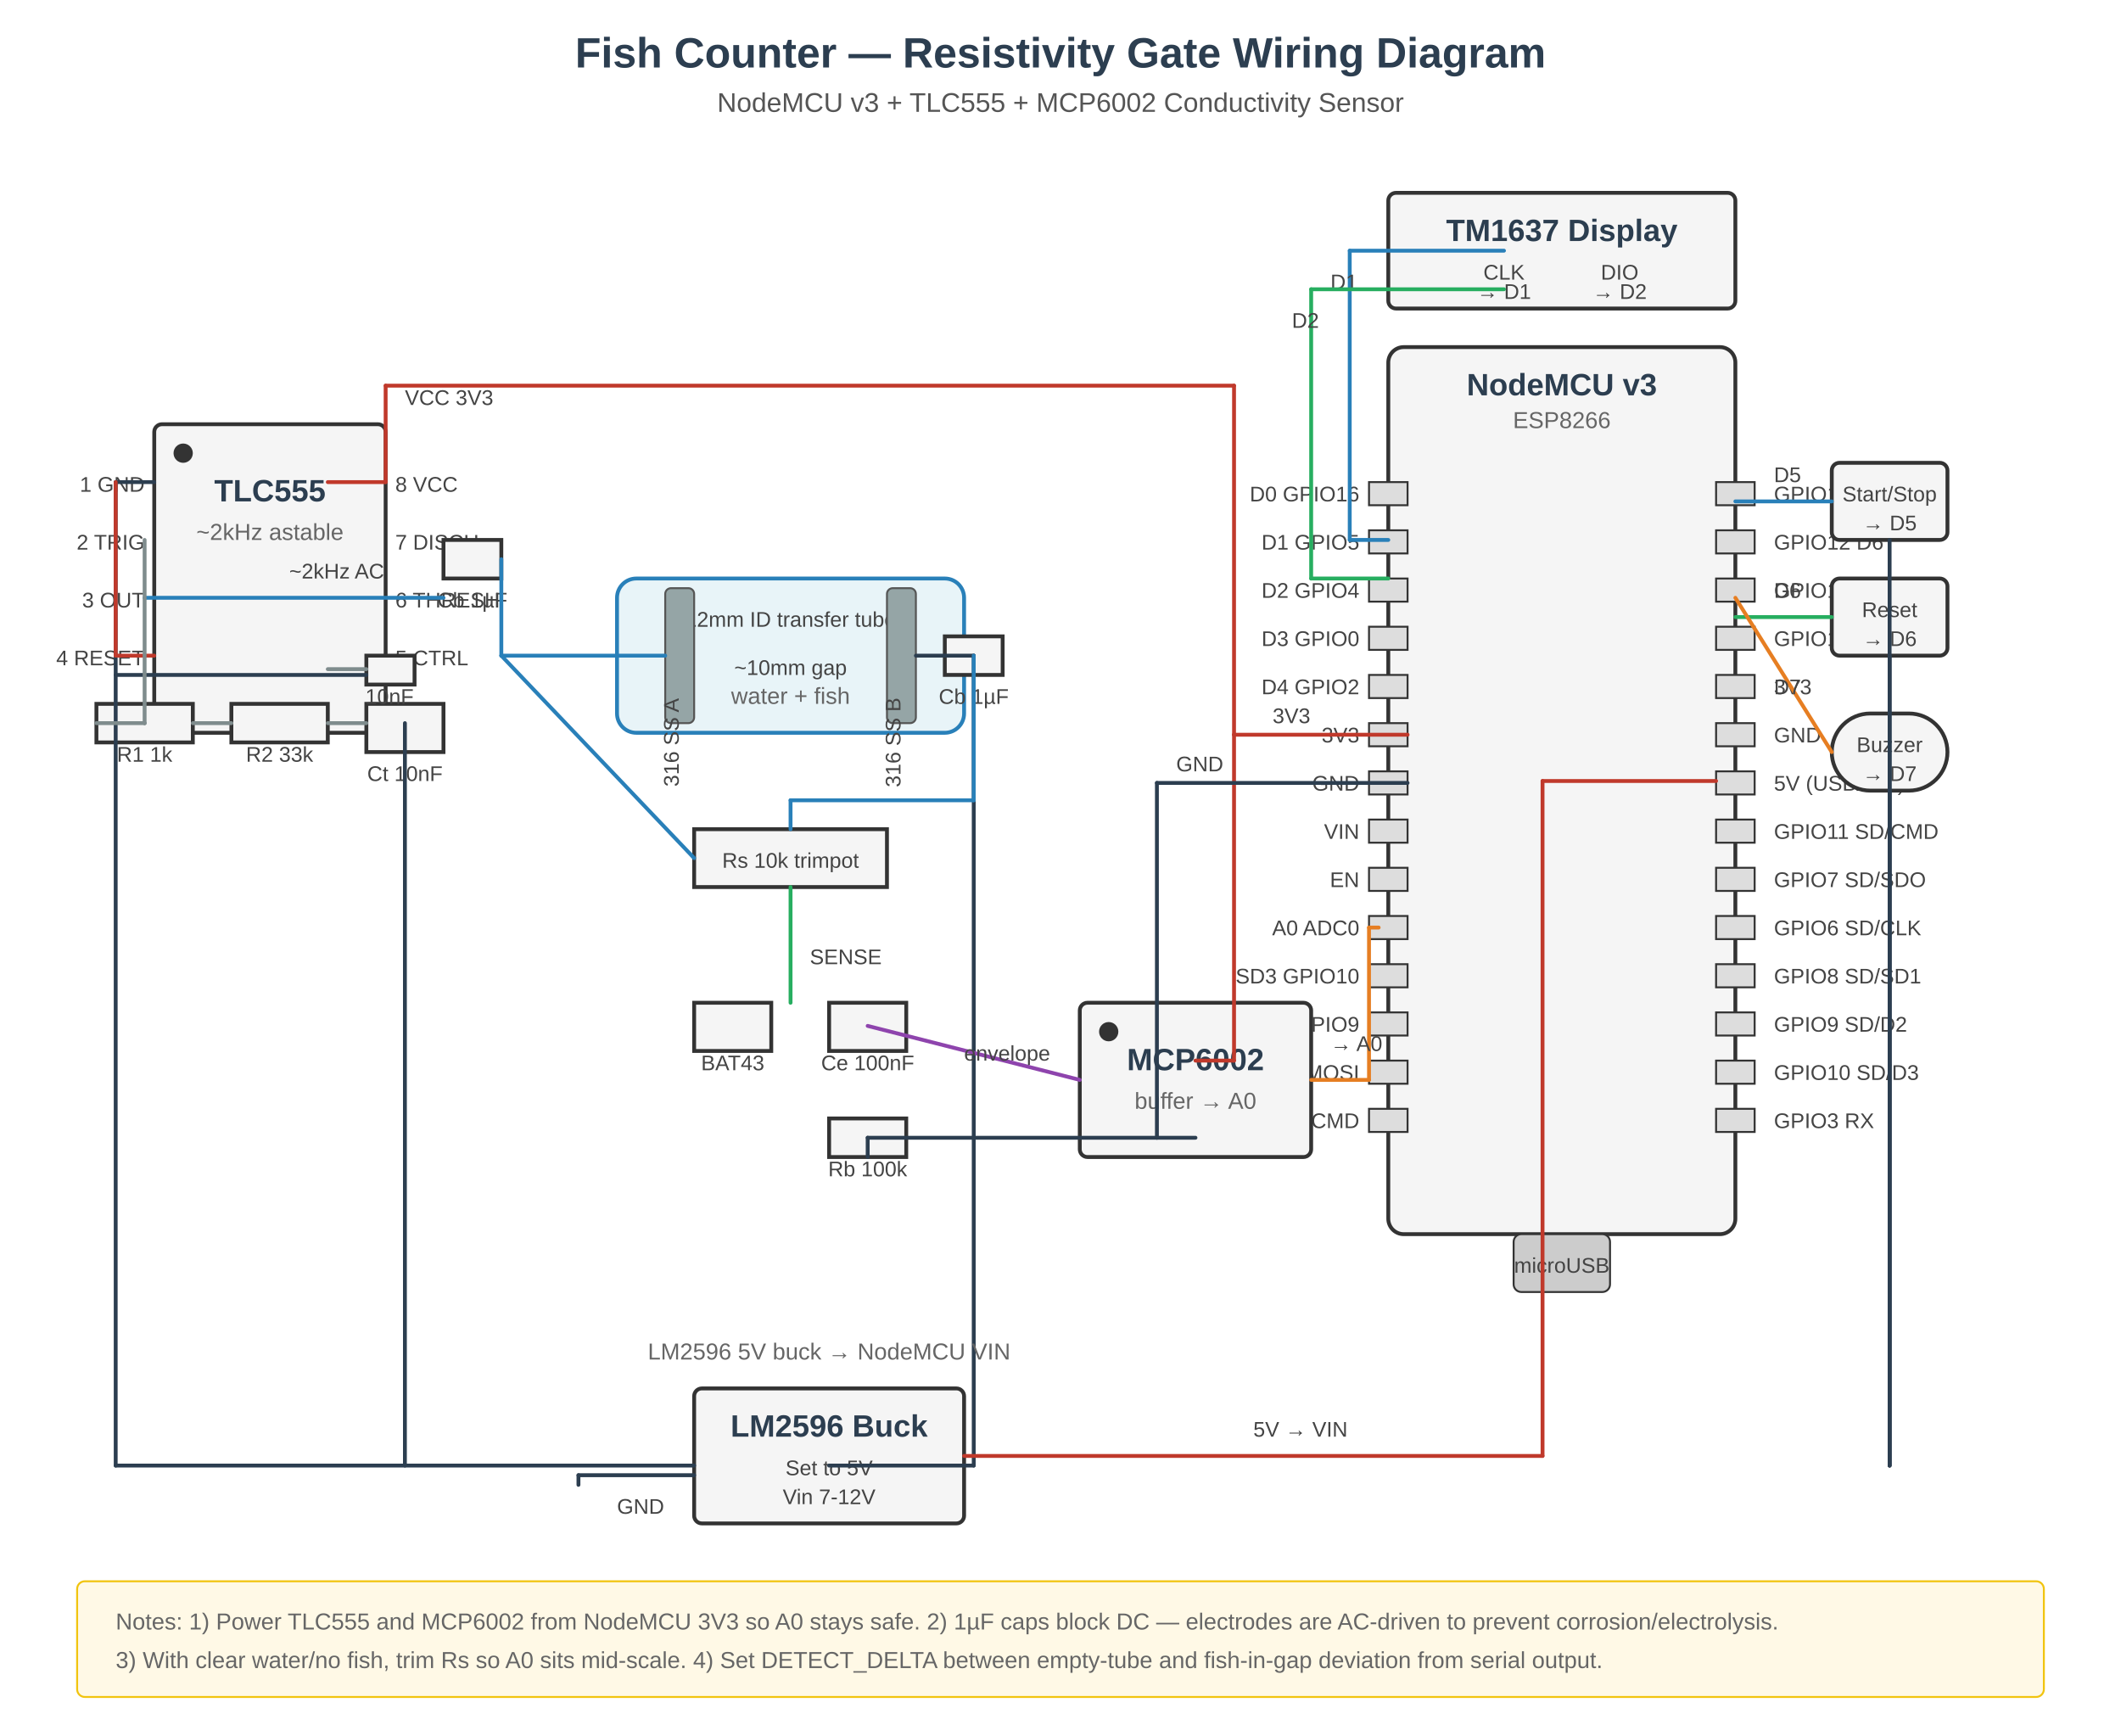
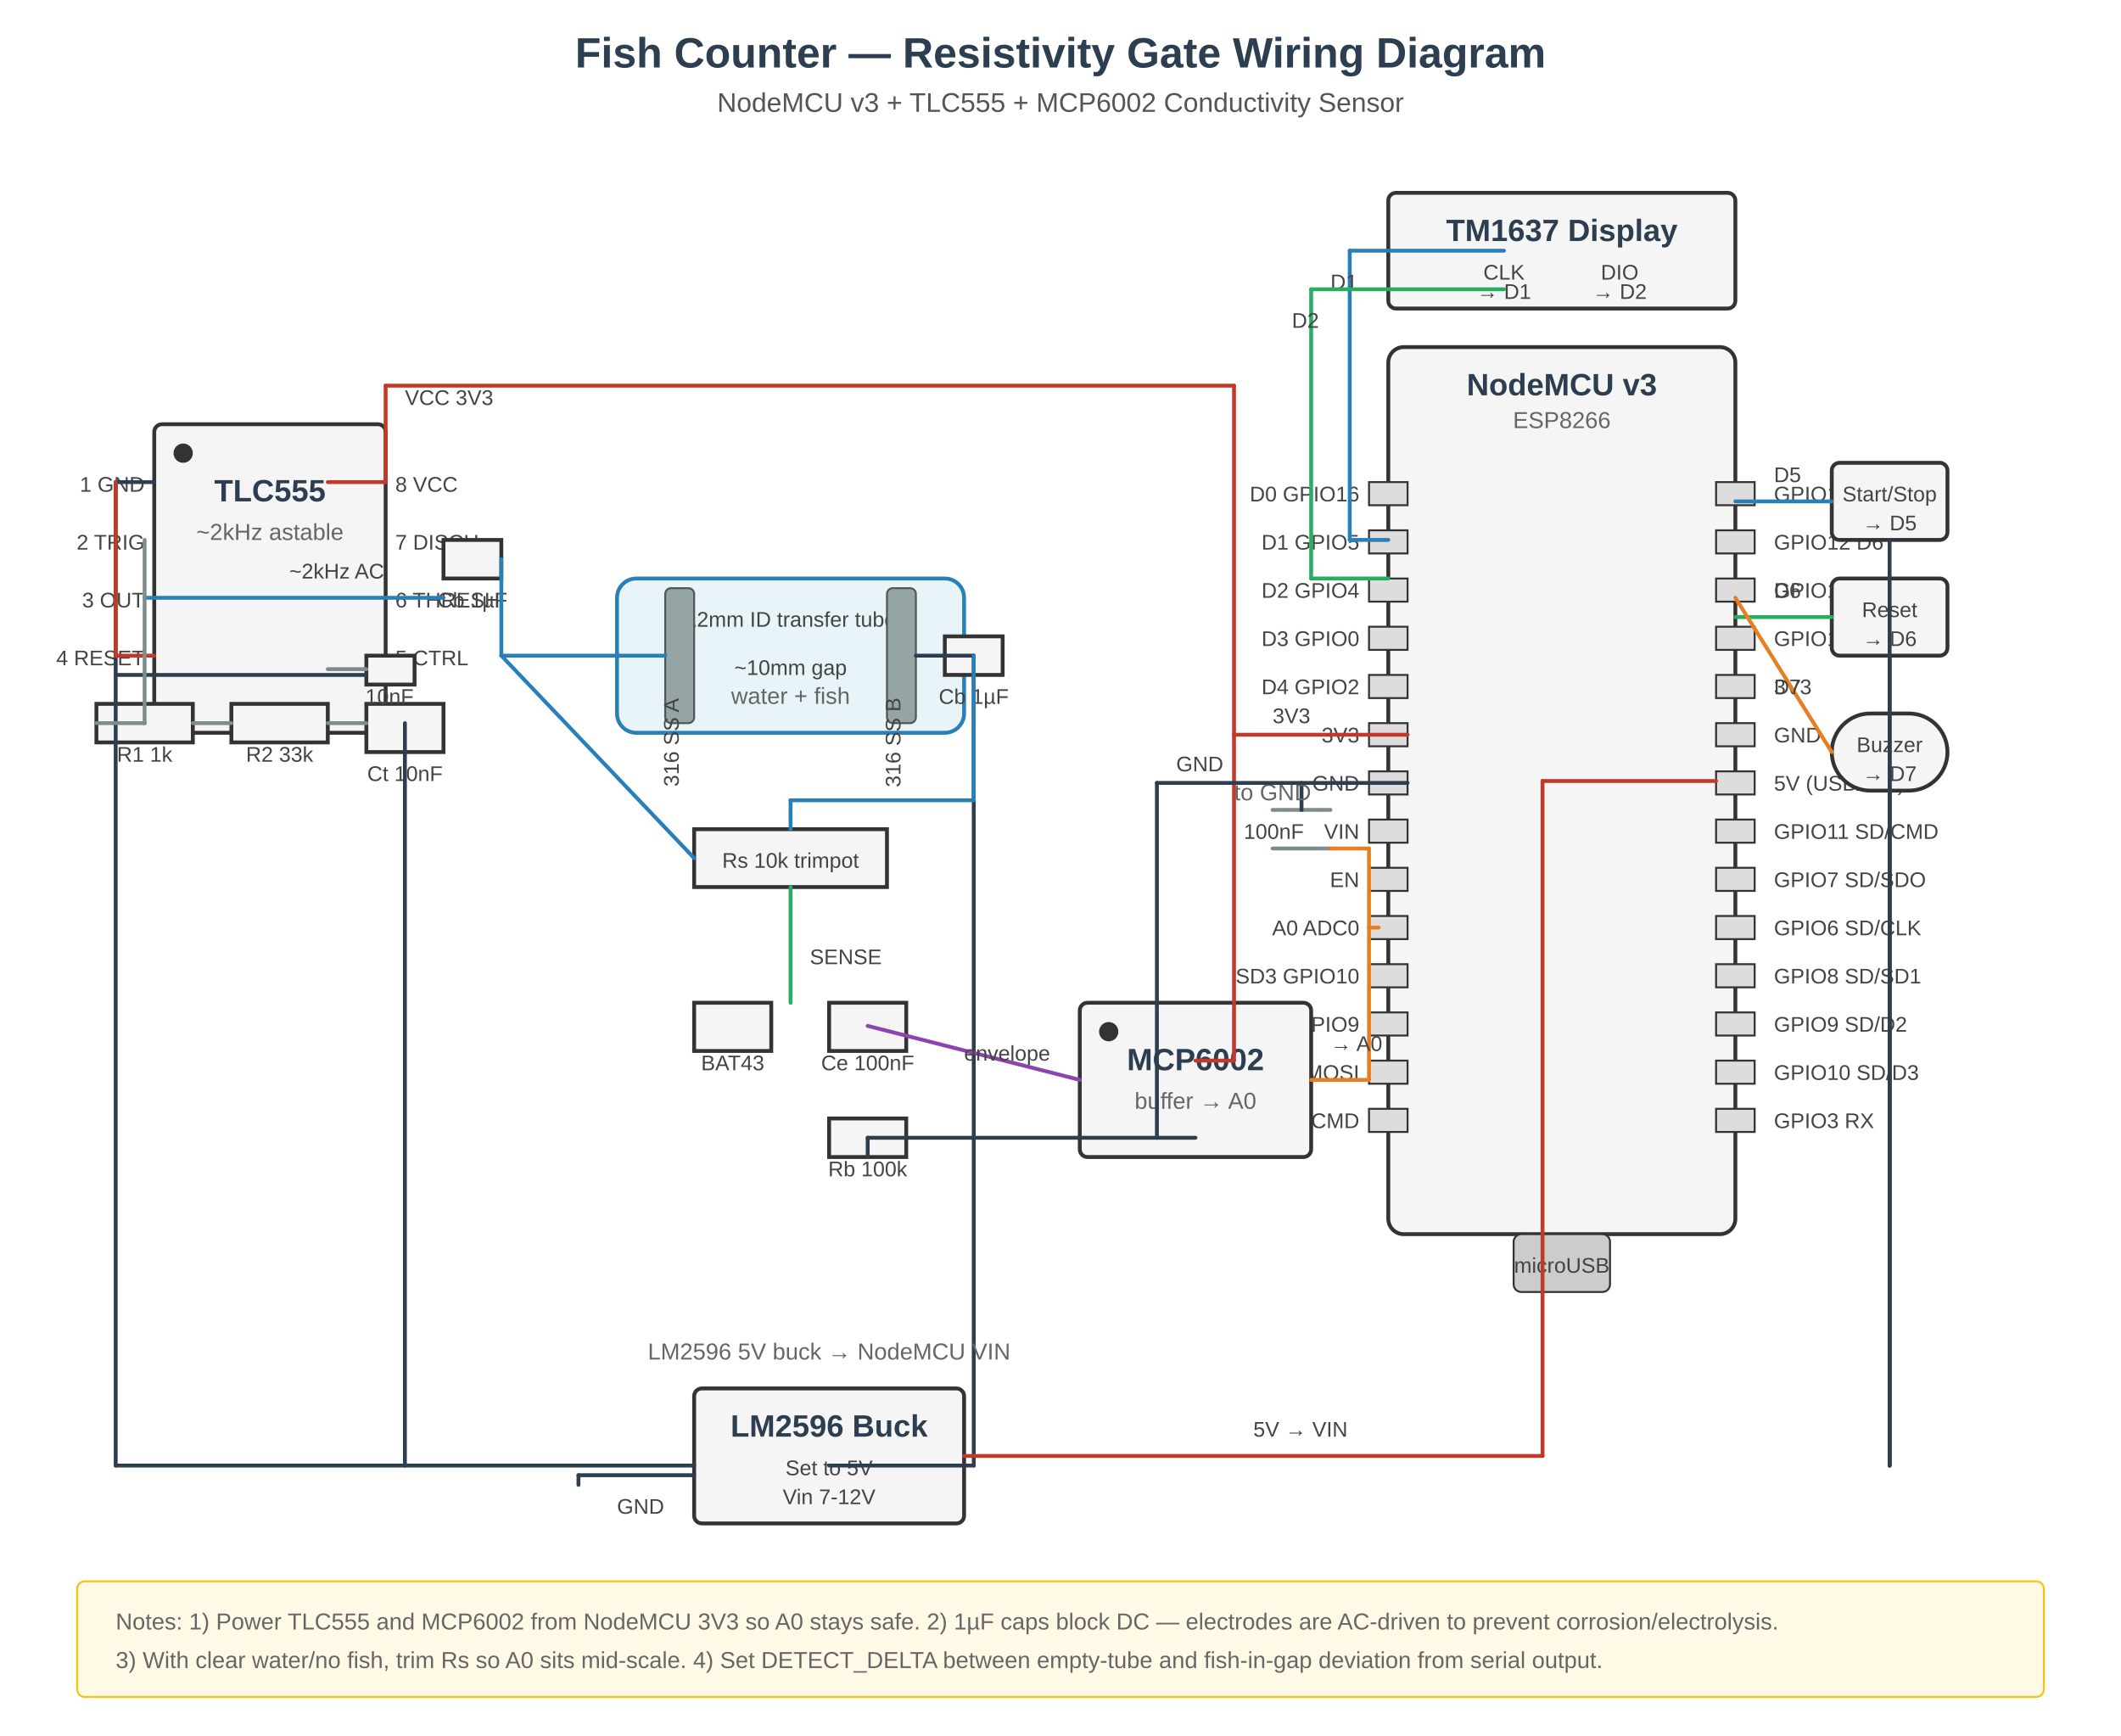
<svg xmlns="http://www.w3.org/2000/svg" viewBox="0 0 1100 900" width="1100" height="900">
  <style>
    .component { fill: #f5f5f5; stroke: #333; stroke-width: 2; }
    .pin { fill: #ddd; stroke: #333; stroke-width: 1; }
    .wire { fill: none; stroke-width: 2; stroke-linecap: round; stroke-linejoin: round; }
    .wire-red { stroke: #c0392b; }
    .wire-black { stroke: #2c3e50; }
    .wire-blue { stroke: #2980b9; }
    .wire-green { stroke: #27ae60; }
    .wire-orange { stroke: #e67e22; }
    .wire-purple { stroke: #8e44ad; }
    .wire-gray { stroke: #7f8c8d; }
    .text { font-family: Arial, sans-serif; font-size: 13px; fill: #333; }
    .title { font-family: Arial, sans-serif; font-size: 22px; font-weight: bold; fill: #2c3e50; }
    .subtitle { font-family: Arial, sans-serif; font-size: 14px; fill: #555; }
    .label { font-family: Arial, sans-serif; font-size: 11px; fill: #444; }
    .chip-label { font-family: Arial, sans-serif; font-size: 16px; font-weight: bold; fill: #2c3e50; }
    .note { font-family: Arial, sans-serif; font-size: 12px; fill: #666; }
  </style>
  <text x="550" y="35" text-anchor="middle" class="title">Fish Counter — Resistivity Gate Wiring Diagram</text>
  <text x="550" y="58" text-anchor="middle" class="subtitle">NodeMCU v3 + TLC555 + MCP6002 Conductivity Sensor</text>
  <rect x="720" y="180" width="180" height="460" rx="8" class="component" />
  <text x="810" y="205" text-anchor="middle" class="chip-label">NodeMCU v3</text>
  <text x="810" y="222" text-anchor="middle" class="note">ESP8266</text>
  <rect x="710" y="250" width="20" height="12" class="pin" />
  <text x="705" y="260" text-anchor="end" class="label">D0 GPIO16</text>
  <rect x="710" y="275" width="20" height="12" class="pin" />
  <text x="705" y="285" text-anchor="end" class="label">D1 GPIO5</text>
  <rect x="710" y="300" width="20" height="12" class="pin" />
  <text x="705" y="310" text-anchor="end" class="label">D2 GPIO4</text>
  <rect x="710" y="325" width="20" height="12" class="pin" />
  <text x="705" y="335" text-anchor="end" class="label">D3 GPIO0</text>
  <rect x="710" y="350" width="20" height="12" class="pin" />
  <text x="705" y="360" text-anchor="end" class="label">D4 GPIO2</text>
  <rect x="710" y="375" width="20" height="12" class="pin" />
  <text x="705" y="385" text-anchor="end" class="label">3V3</text>
  <rect x="710" y="400" width="20" height="12" class="pin" />
  <text x="705" y="410" text-anchor="end" class="label">GND</text>
  <rect x="710" y="425" width="20" height="12" class="pin" />
  <text x="705" y="435" text-anchor="end" class="label">VIN</text>
  <rect x="710" y="450" width="20" height="12" class="pin" />
  <text x="705" y="460" text-anchor="end" class="label">EN</text>
  <rect x="710" y="475" width="20" height="12" class="pin" />
  <text x="705" y="485" text-anchor="end" class="label">A0 ADC0</text>
  <rect x="710" y="500" width="20" height="12" class="pin" />
  <text x="705" y="510" text-anchor="end" class="label">SD3 GPIO10</text>
  <rect x="710" y="525" width="20" height="12" class="pin" />
  <text x="705" y="535" text-anchor="end" class="label">SD2 GPIO9</text>
  <rect x="710" y="550" width="20" height="12" class="pin" />
  <text x="705" y="560" text-anchor="end" class="label">SD1 MOSI</text>
  <rect x="710" y="575" width="20" height="12" class="pin" />
  <text x="705" y="585" text-anchor="end" class="label">CMD</text>
  <rect x="890" y="250" width="20" height="12" class="pin" />
  <text x="920" y="260" class="label">GPIO14 D5</text>
  <rect x="890" y="275" width="20" height="12" class="pin" />
  <text x="920" y="285" class="label">GPIO12 D6</text>
  <rect x="890" y="300" width="20" height="12" class="pin" />
  <text x="920" y="310" class="label">GPIO13 D7</text>
  <rect x="890" y="325" width="20" height="12" class="pin" />
  <text x="920" y="335" class="label">GPIO15 D8</text>
  <rect x="890" y="350" width="20" height="12" class="pin" />
  <text x="920" y="360" class="label">3V3</text>
  <rect x="890" y="375" width="20" height="12" class="pin" />
  <text x="920" y="385" class="label">GND</text>
  <rect x="890" y="400" width="20" height="12" class="pin" />
  <text x="920" y="410" class="label">5V (USB/VIN)</text>
  <rect x="890" y="425" width="20" height="12" class="pin" />
  <text x="920" y="435" class="label">GPIO11 SD/CMD</text>
  <rect x="890" y="450" width="20" height="12" class="pin" />
  <text x="920" y="460" class="label">GPIO7 SD/SDO</text>
  <rect x="890" y="475" width="20" height="12" class="pin" />
  <text x="920" y="485" class="label">GPIO6 SD/CLK</text>
  <rect x="890" y="500" width="20" height="12" class="pin" />
  <text x="920" y="510" class="label">GPIO8 SD/SD1</text>
  <rect x="890" y="525" width="20" height="12" class="pin" />
  <text x="920" y="535" class="label">GPIO9 SD/D2</text>
  <rect x="890" y="550" width="20" height="12" class="pin" />
  <text x="920" y="560" class="label">GPIO10 SD/D3</text>
  <rect x="890" y="575" width="20" height="12" class="pin" />
  <text x="920" y="585" class="label">GPIO3 RX</text>
  <rect x="785" y="640" width="50" height="30" rx="4" fill="#ccc" stroke="#333" stroke-width="1" />
  <text x="810" y="660" text-anchor="middle" class="label">microUSB</text>
  <rect x="80" y="220" width="120" height="160" rx="4" class="component" />
  <circle cx="95" cy="235" r="5" fill="#333" />
  <text x="140" y="260" text-anchor="middle" class="chip-label">TLC555</text>
  <text x="140" y="280" text-anchor="middle" class="note">~2kHz astable</text>
  <text x="75" y="255" text-anchor="end" class="label">1 GND</text>
  <text x="75" y="285" text-anchor="end" class="label">2 TRIG</text>
  <text x="75" y="315" text-anchor="end" class="label">3 OUT</text>
  <text x="75" y="345" text-anchor="end" class="label">4 RESET</text>
  <text x="205" y="255" class="label">8 VCC</text>
  <text x="205" y="285" class="label">7 DISCH</text>
  <text x="205" y="315" class="label">6 THRESH</text>
  <text x="205" y="345" class="label">5 CTRL</text>
  <rect x="50" y="365" width="50" height="20" class="component" />
  <text x="75" y="395" text-anchor="middle" class="label">R1 1k</text>
  <rect x="120" y="365" width="50" height="20" class="component" />
  <text x="145" y="395" text-anchor="middle" class="label">R2 33k</text>
  <rect x="190" y="365" width="40" height="25" class="component" />
  <text x="210" y="405" text-anchor="middle" class="label">Ct 10nF</text>
  <rect x="320" y="300" width="180" height="80" rx="10" fill="#e8f4f8" stroke="#2980b9" stroke-width="2" />
  <text x="410" y="325" text-anchor="middle" class="label">12mm ID transfer tube</text>
  <rect x="345" y="305" width="15" height="70" rx="3" fill="#95a5a6" stroke="#555" stroke-width="1" />
  <rect x="460" y="305" width="15" height="70" rx="3" fill="#95a5a6" stroke="#555" stroke-width="1" />
  <text x="352" y="385" text-anchor="middle" class="label" transform="rotate(-90 352 385)">316 SS A</text>
  <text x="467" y="385" text-anchor="middle" class="label" transform="rotate(-90 467 385)">316 SS B</text>
  <text x="410" y="350" text-anchor="middle" class="label">~10mm gap</text>
  <text x="410" y="365" text-anchor="middle" class="note">water + fish</text>
  <rect x="360" y="430" width="100" height="30" class="component" />
  <text x="410" y="450" text-anchor="middle" class="label">Rs 10k trimpot</text>
  <rect x="360" y="520" width="40" height="25" class="component" />
  <text x="380" y="555" text-anchor="middle" class="label">BAT43</text>
  <rect x="430" y="520" width="40" height="25" class="component" />
  <text x="450" y="555" text-anchor="middle" class="label">Ce 100nF</text>
  <rect x="430" y="580" width="40" height="20" class="component" />
  <text x="450" y="610" text-anchor="middle" class="label">Rb 100k</text>
  <rect x="560" y="520" width="120" height="80" rx="4" class="component" />
  <circle cx="575" cy="535" r="5" fill="#333" />
  <text x="620" y="555" text-anchor="middle" class="chip-label">MCP6002</text>
  <text x="620" y="575" text-anchor="middle" class="note">buffer → A0</text>
  <rect x="720" y="100" width="180" height="60" rx="4" class="component" />
  <text x="810" y="125" text-anchor="middle" class="chip-label">TM1637 Display</text>
  <text x="780" y="145" text-anchor="middle" class="label">CLK</text>
  <text x="840" y="145" text-anchor="middle" class="label">DIO</text>
  <text x="780" y="155" text-anchor="middle" class="label">→ D1</text>
  <text x="840" y="155" text-anchor="middle" class="label">→ D2</text>
  <rect x="950" y="240" width="60" height="40" rx="4" class="component" />
  <text x="980" y="260" text-anchor="middle" class="label">Start/Stop</text>
  <text x="980" y="275" text-anchor="middle" class="label">→ D5</text>
  <rect x="950" y="300" width="60" height="40" rx="4" class="component" />
  <text x="980" y="320" text-anchor="middle" class="label">Reset</text>
  <text x="980" y="335" text-anchor="middle" class="label">→ D6</text>
  <rect x="950" y="370" width="60" height="40" rx="20" class="component" />
  <text x="980" y="390" text-anchor="middle" class="label">Buzzer</text>
  <text x="980" y="405" text-anchor="middle" class="label">→ D7</text>
  <rect x="360" y="720" width="140" height="70" rx="4" class="component" />
  <text x="430" y="745" text-anchor="middle" class="chip-label">LM2596 Buck</text>
  <text x="430" y="765" text-anchor="middle" class="label">Set to 5V</text>
  <text x="430" y="780" text-anchor="middle" class="label">Vin 7-12V</text>
  <line x1="730" y1="381" x2="640" y2="381" class="wire wire-red" />
  <line x1="640" y1="381" x2="640" y2="550" class="wire wire-red" />
  <line x1="640" y1="550" x2="620" y2="550" class="wire wire-red" />
  <text x="660" y="375" class="label" fill="#c0392b">3V3</text>
  <line x1="170" y1="250" x2="200" y2="250" class="wire wire-red" />
  <line x1="200" y1="250" x2="200" y2="200" class="wire wire-red" />
  <line x1="200" y1="200" x2="640" y2="200" class="wire wire-red" />
  <line x1="640" y1="200" x2="640" y2="381" class="wire wire-red" />
  <text x="210" y="210" class="label" fill="#c0392b">VCC 3V3</text>
  <rect x="230" y="280" width="30" height="20" class="component" />
  <text x="245" y="315" text-anchor="middle" class="label">Cb 1µF</text>
  <line x1="75" y1="310" x2="230" y2="310" class="wire wire-blue" />
  <line x1="260" y1="290" x2="260" y2="340" class="wire wire-blue" />
  <line x1="260" y1="340" x2="345" y2="340" class="wire wire-blue" />
  <text x="150" y="300" class="label" fill="#2980b9">~2kHz AC</text>
  <rect x="490" y="330" width="30" height="20" class="component" />
  <text x="505" y="365" text-anchor="middle" class="label">Cb 1µF</text>
  <line x1="475" y1="340" x2="505" y2="340" class="wire wire-black" />
  <line x1="505" y1="340" x2="505" y2="760" class="wire wire-black" />
  <line x1="505" y1="760" x2="430" y2="760" class="wire wire-black" />
  <line x1="260" y1="340" x2="360" y2="445" class="wire wire-blue" />
  <line x1="410" y1="430" x2="410" y2="415" class="wire wire-blue" />
  <line x1="410" y1="415" x2="505" y2="415" class="wire wire-blue" />
  <line x1="505" y1="415" x2="505" y2="340" class="wire wire-blue" />
  <line x1="410" y1="460" x2="410" y2="520" class="wire wire-green" />
  <text x="420" y="500" class="label" fill="#27ae60">SENSE</text>
  <line x1="450" y1="532" x2="560" y2="560" class="wire wire-purple" />
  <text x="500" y="550" class="label" fill="#8e44ad">envelope</text>
  <line x1="680" y1="560" x2="710" y2="560" class="wire wire-orange" />
  <line x1="710" y1="560" x2="710" y2="481" class="wire wire-orange" />
  <line x1="710" y1="481" x2="715" y2="481" class="wire wire-orange" />
  <text x="690" y="545" class="label" fill="#e67e22">→ A0</text>
+   <line x1="710" y1="481" x2="710" y2="440" class="wire wire-orange" />
+   <line x1="660" y1="420" x2="690" y2="420" class="wire wire-gray" />
+   <line x1="660" y1="440" x2="690" y2="440" class="wire wire-gray" />
+   <line x1="675" y1="420" x2="675" y2="406" class="wire wire-black" />
+   <line x1="690" y1="440" x2="710" y2="440" class="wire wire-orange" />
+   <text x="645" y="435" class="label" fill="#e67e22">100nF</text>
+   <text x="640" y="415" class="note" fill="#2c3e50">to GND</text>
  <line x1="730" y1="406" x2="600" y2="406" class="wire wire-black" />
  <line x1="600" y1="406" x2="600" y2="590" class="wire wire-black" />
  <line x1="600" y1="590" x2="620" y2="590" class="wire wire-black" />
  <line x1="600" y1="590" x2="450" y2="590" class="wire wire-black" />
  <line x1="450" y1="590" x2="450" y2="600" class="wire wire-black" />
  <text x="610" y="400" class="label" fill="#2c3e50">GND</text>
  <line x1="80" y1="250" x2="60" y2="250" class="wire wire-black" />
  <line x1="60" y1="250" x2="60" y2="760" class="wire wire-black" />
  <line x1="60" y1="760" x2="360" y2="760" class="wire wire-black" />
  <line x1="80" y1="340" x2="60" y2="340" class="wire wire-red" />
  <line x1="60" y1="340" x2="60" y2="250" class="wire wire-red" />
  <rect x="190" y="340" width="25" height="15" class="component" />
  <text x="202" y="365" text-anchor="middle" class="label">10nF</text>
  <line x1="190" y1="347" x2="170" y2="347" class="wire wire-gray" />
  <line x1="190" y1="350" x2="60" y2="350" class="wire wire-black" />
  <line x1="75" y1="375" x2="75" y2="375" class="wire wire-gray" />
  <line x1="75" y1="280" x2="75" y2="375" class="wire wire-gray" />
  <line x1="75" y1="375" x2="50" y2="375" class="wire wire-gray" />
  <line x1="100" y1="375" x2="120" y2="375" class="wire wire-gray" />
  <line x1="170" y1="375" x2="190" y2="375" class="wire wire-gray" />
  <line x1="210" y1="375" x2="210" y2="760" class="wire wire-black" />
  <line x1="500" y1="755" x2="800" y2="755" class="wire wire-red" />
  <line x1="800" y1="755" x2="800" y2="405" class="wire wire-red" />
  <line x1="800" y1="405" x2="890" y2="405" class="wire wire-red" />
  <text x="650" y="745" class="label" fill="#c0392b">5V → VIN</text>
  <line x1="360" y1="765" x2="300" y2="765" class="wire wire-black" />
  <line x1="300" y1="765" x2="300" y2="770" class="wire wire-black" />
  <text x="320" y="785" class="label" fill="#2c3e50">GND</text>
  <line x1="720" y1="280" x2="700" y2="280" class="wire wire-blue" />
  <line x1="700" y1="280" x2="700" y2="130" class="wire wire-blue" />
  <line x1="700" y1="130" x2="780" y2="130" class="wire wire-blue" />
  <text x="690" y="150" class="label" fill="#2980b9">D1</text>
  <line x1="720" y1="300" x2="680" y2="300" class="wire wire-green" />
  <line x1="680" y1="300" x2="680" y2="150" class="wire wire-green" />
  <line x1="680" y1="150" x2="780" y2="150" class="wire wire-green" />
  <text x="670" y="170" class="label" fill="#27ae60">D2</text>
  <line x1="900" y1="260" x2="950" y2="260" class="wire wire-blue" />
  <text x="920" y="250" class="label" fill="#2980b9">D5</text>
  <line x1="980" y1="280" x2="980" y2="760" class="wire wire-black" />
  <line x1="900" y1="320" x2="950" y2="320" class="wire wire-green" />
  <text x="920" y="310" class="label" fill="#27ae60">D6</text>
  <line x1="980" y1="340" x2="980" y2="760" class="wire wire-black" />
  <line x1="900" y1="310" x2="950" y2="390" class="wire wire-orange" />
  <text x="920" y="360" class="label" fill="#e67e22">D7</text>
  <line x1="980" y1="410" x2="980" y2="760" class="wire wire-black" />
  <text x="430" y="705" text-anchor="middle" class="note">LM2596 5V buck → NodeMCU VIN</text>
  <rect x="40" y="820" width="1020" height="60" rx="4" fill="#fff9e6" stroke="#f1c40f" stroke-width="1" />
  <text x="60" y="845" class="note">
    Notes: 1) Power TLC555 and MCP6002 from NodeMCU 3V3 so A0 stays safe. 2) 1µF caps block DC — electrodes are AC-driven to prevent corrosion/electrolysis.
  </text>
  <text x="60" y="865" class="note">
    3) With clear water/no fish, trim Rs so A0 sits mid-scale. 4) Set DETECT_DELTA between empty-tube and fish-in-gap deviation from serial output.
  </text>
</svg>
